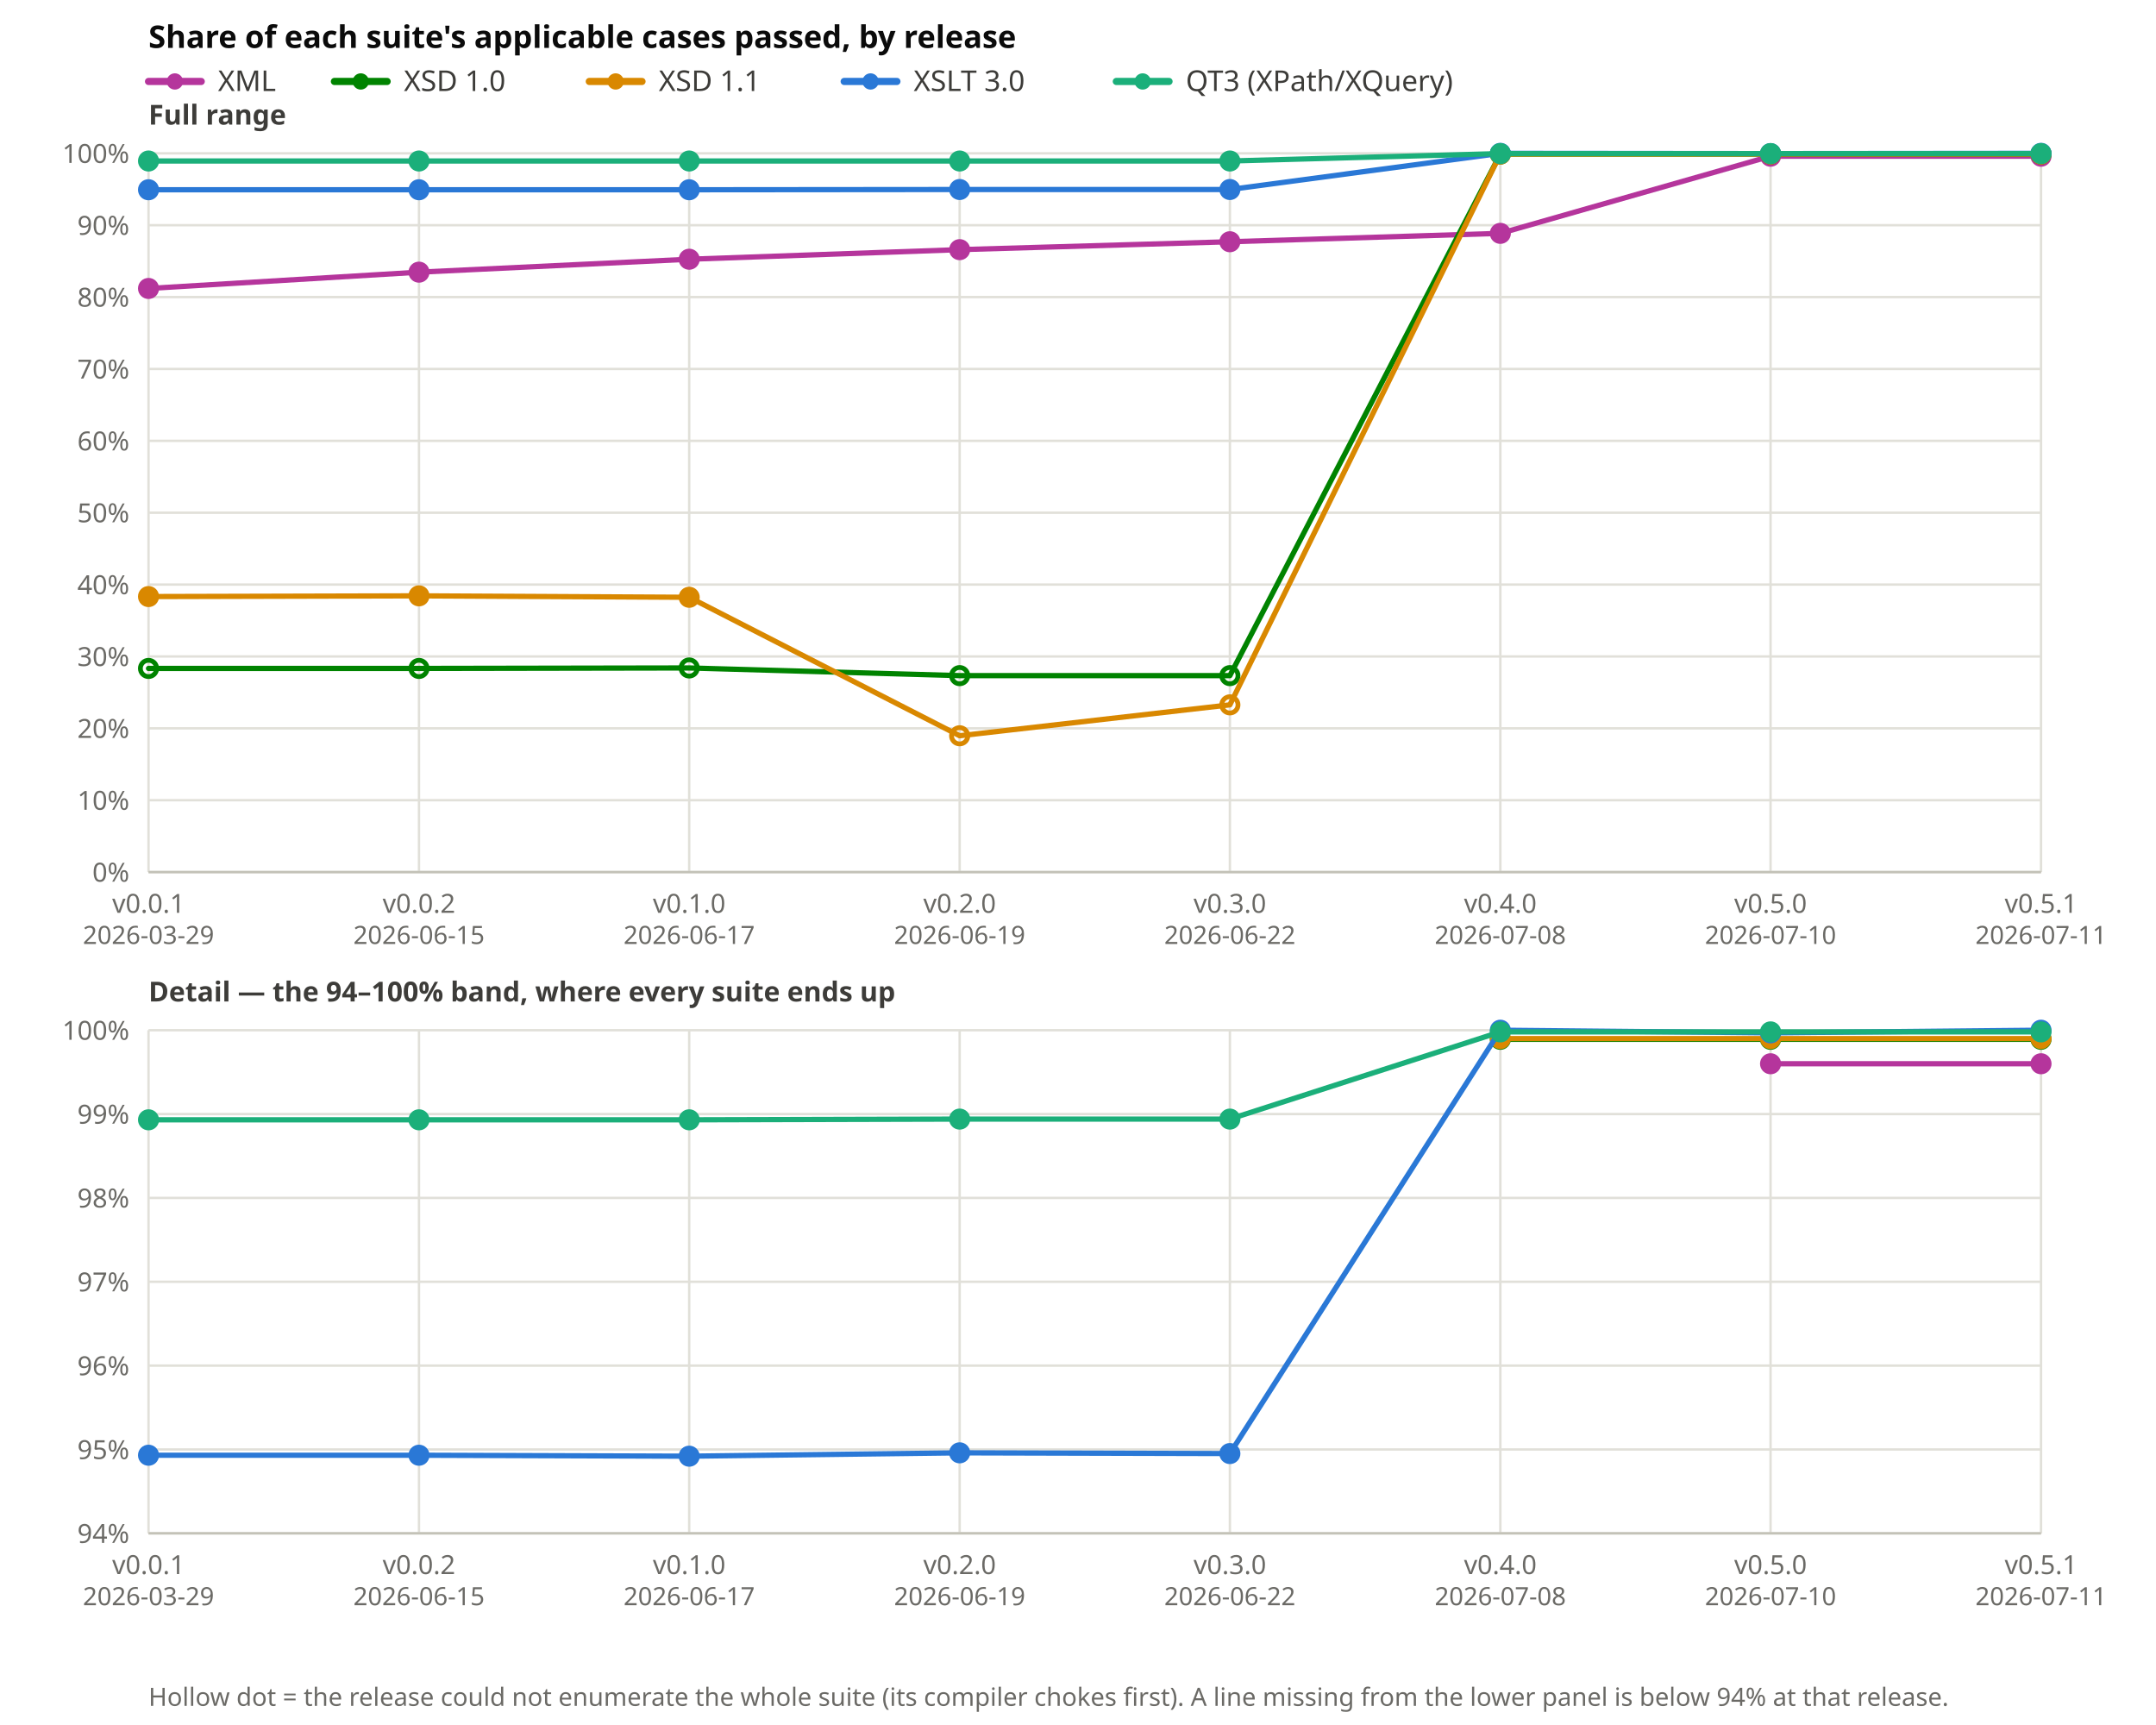
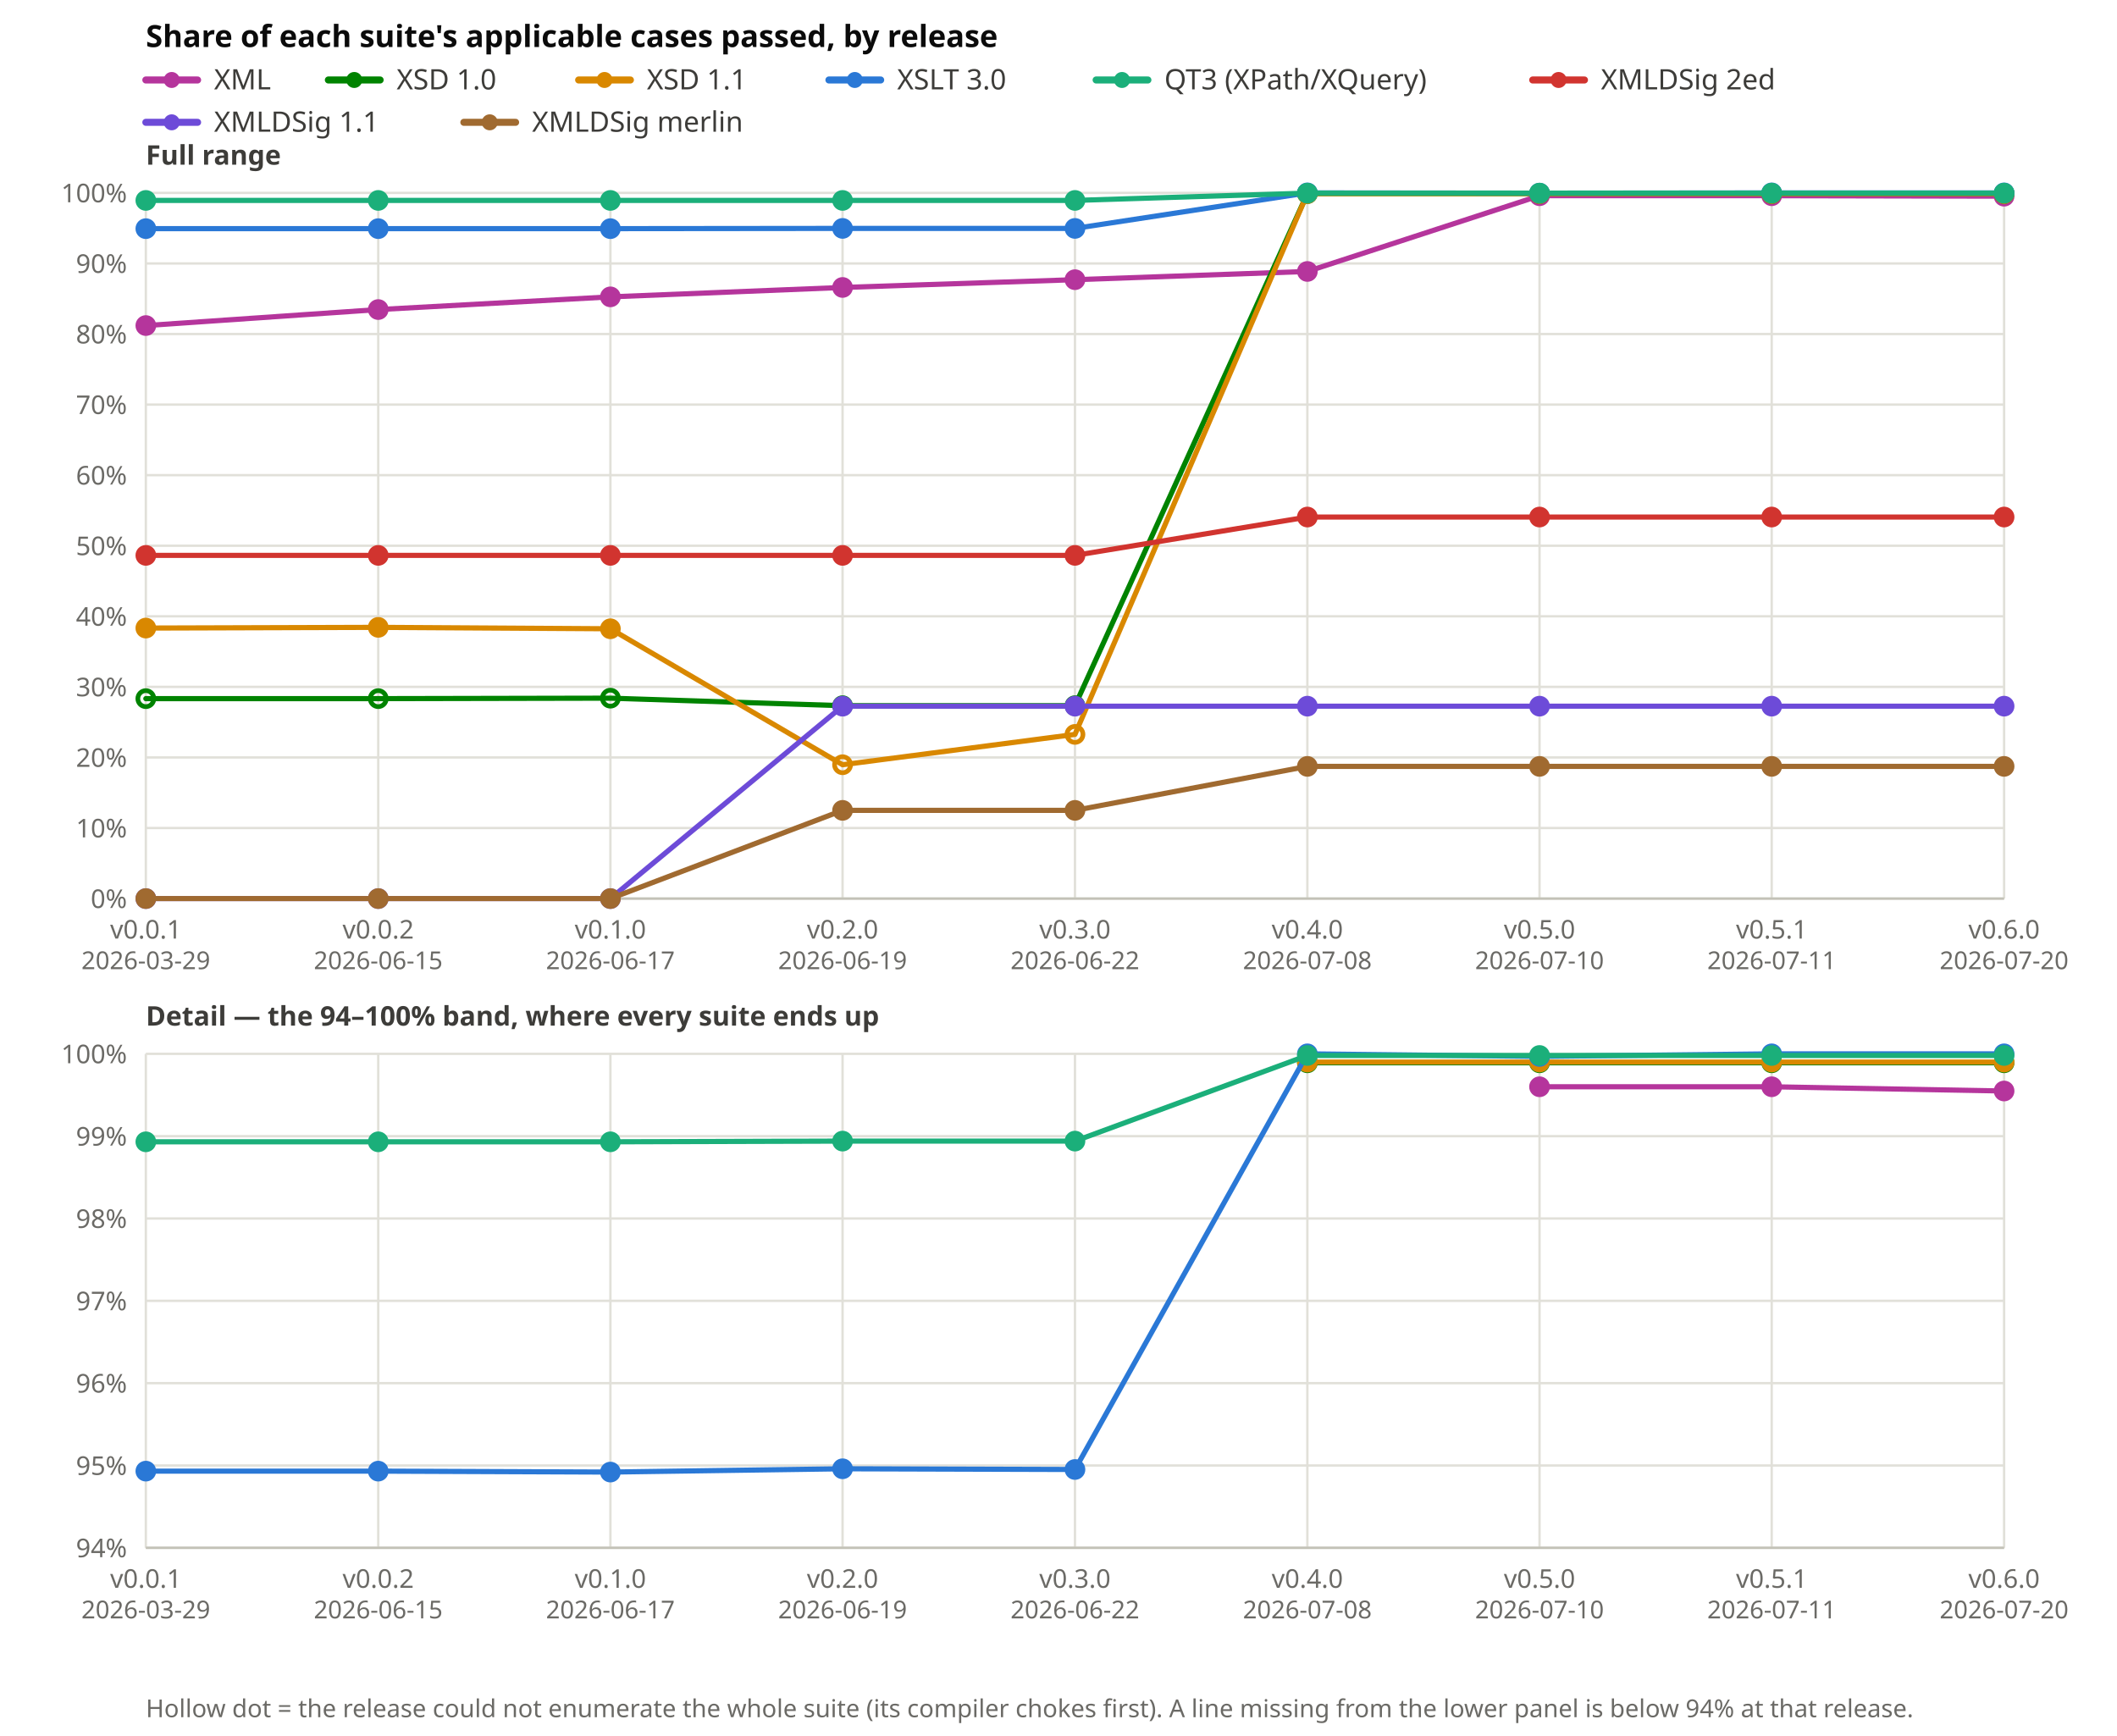
- <svg xmlns="http://www.w3.org/2000/svg" viewBox="0 0 900 720" width="900" height="720" role="img" aria-label="helium W3C conformance by release">
+ <svg xmlns="http://www.w3.org/2000/svg" viewBox="0 0 900 738" width="900" height="738" role="img" aria-label="helium W3C conformance by release">
  <style>
    .bg{fill:#ffffff}.grid{stroke:#e1e0d9}.axis{stroke:#c3c2b7}
    .tick{fill:#6b6a66;font:11px system-ui,sans-serif}
    .leg{fill:#3d3c39;font:12px system-ui,sans-serif}
    .ttl{fill:#0b0b0b;font:13px system-ui,sans-serif;font-weight:600}
    .pt{fill:#3d3c39;font:11.5px system-ui,sans-serif;font-weight:600}
    .sub{fill:#6b6a66;font:10.5px system-ui,sans-serif}
    @media (prefers-color-scheme: dark){
      .bg{fill:#0d0d0d}.grid{stroke:#2c2c2a}.axis{stroke:#3a3a37}
      .tick,.sub{fill:#8f8e88}.ttl{fill:#f2f2f0}.leg,.pt{fill:#d7d6d0}
    }
  </style>
-   <rect class="bg" x="0" y="0" width="900" height="720" />
+   <rect class="bg" x="0" y="0" width="900" height="738" />
  <text class="ttl" x="62" y="20">Share of each suite's applicable cases passed, by release</text>
  <line x1="62" y1="34" x2="84" y2="34" stroke="#b5359c" stroke-width="3" stroke-linecap="round" />
  <circle cx="73" cy="34" r="3.4" fill="#b5359c" />
  <text class="leg" x="91" y="38">XML</text>
  <line x1="139.6" y1="34" x2="161.6" y2="34" stroke="#008300" stroke-width="3" stroke-linecap="round" />
  <circle cx="150.6" cy="34" r="3.4" fill="#008300" />
  <text class="leg" x="168.6" y="38">XSD 1.0</text>
  <line x1="246.0" y1="34" x2="268.0" y2="34" stroke="#d98800" stroke-width="3" stroke-linecap="round" />
  <circle cx="257.0" cy="34" r="3.4" fill="#d98800" />
  <text class="leg" x="275.0" y="38">XSD 1.1</text>
  <line x1="352.4" y1="34" x2="374.4" y2="34" stroke="#2a78d6" stroke-width="3" stroke-linecap="round" />
  <circle cx="363.4" cy="34" r="3.4" fill="#2a78d6" />
  <text class="leg" x="381.4" y="38">XSLT 3.0</text>
  <line x1="466.0" y1="34" x2="488.0" y2="34" stroke="#1baf7a" stroke-width="3" stroke-linecap="round" />
  <circle cx="477.0" cy="34" r="3.4" fill="#1baf7a" />
  <text class="leg" x="495.0" y="38">QT3 (XPath/XQuery)</text>
-   <text class="pt" x="62" y="52">Full range</text>
-   <line class="grid" x1="62" y1="364.0" x2="852" y2="364.0" />
-   <text class="tick" x="54" y="368.0" text-anchor="end">0%</text>
-   <line class="grid" x1="62" y1="334.0" x2="852" y2="334.0" />
-   <text class="tick" x="54" y="338.0" text-anchor="end">10%</text>
-   <line class="grid" x1="62" y1="304.0" x2="852" y2="304.0" />
-   <text class="tick" x="54" y="308.0" text-anchor="end">20%</text>
-   <line class="grid" x1="62" y1="274.0" x2="852" y2="274.0" />
-   <text class="tick" x="54" y="278.0" text-anchor="end">30%</text>
-   <line class="grid" x1="62" y1="244.0" x2="852" y2="244.0" />
-   <text class="tick" x="54" y="248.0" text-anchor="end">40%</text>
-   <line class="grid" x1="62" y1="214.0" x2="852" y2="214.0" />
-   <text class="tick" x="54" y="218.0" text-anchor="end">50%</text>
-   <line class="grid" x1="62" y1="184.0" x2="852" y2="184.0" />
-   <text class="tick" x="54" y="188.0" text-anchor="end">60%</text>
-   <line class="grid" x1="62" y1="154.0" x2="852" y2="154.0" />
-   <text class="tick" x="54" y="158.0" text-anchor="end">70%</text>
-   <line class="grid" x1="62" y1="124.0" x2="852" y2="124.0" />
-   <text class="tick" x="54" y="128.0" text-anchor="end">80%</text>
-   <line class="grid" x1="62" y1="94.0" x2="852" y2="94.0" />
-   <text class="tick" x="54" y="98.0" text-anchor="end">90%</text>
-   <line class="grid" x1="62" y1="64.0" x2="852" y2="64.0" />
-   <text class="tick" x="54" y="68.0" text-anchor="end">100%</text>
-   <line class="grid" x1="62.0" y1="64" x2="62.0" y2="364" />
-   <text class="tick" x="62.0" y="381" text-anchor="middle">v0.0.1</text>
-   <text class="sub" x="62.0" y="394" text-anchor="middle">2026-03-29</text>
-   <line class="grid" x1="174.9" y1="64" x2="174.9" y2="364" />
-   <text class="tick" x="174.9" y="381" text-anchor="middle">v0.0.2</text>
-   <text class="sub" x="174.9" y="394" text-anchor="middle">2026-06-15</text>
-   <line class="grid" x1="287.7" y1="64" x2="287.7" y2="364" />
-   <text class="tick" x="287.7" y="381" text-anchor="middle">v0.1.0</text>
-   <text class="sub" x="287.7" y="394" text-anchor="middle">2026-06-17</text>
-   <line class="grid" x1="400.6" y1="64" x2="400.6" y2="364" />
-   <text class="tick" x="400.6" y="381" text-anchor="middle">v0.2.0</text>
-   <text class="sub" x="400.6" y="394" text-anchor="middle">2026-06-19</text>
-   <line class="grid" x1="513.4" y1="64" x2="513.4" y2="364" />
-   <text class="tick" x="513.4" y="381" text-anchor="middle">v0.3.0</text>
-   <text class="sub" x="513.4" y="394" text-anchor="middle">2026-06-22</text>
-   <line class="grid" x1="626.3" y1="64" x2="626.3" y2="364" />
-   <text class="tick" x="626.3" y="381" text-anchor="middle">v0.4.0</text>
-   <text class="sub" x="626.3" y="394" text-anchor="middle">2026-07-08</text>
-   <line class="grid" x1="739.1" y1="64" x2="739.1" y2="364" />
-   <text class="tick" x="739.1" y="381" text-anchor="middle">v0.5.0</text>
-   <text class="sub" x="739.1" y="394" text-anchor="middle">2026-07-10</text>
-   <line class="grid" x1="852.0" y1="64" x2="852.0" y2="364" />
-   <text class="tick" x="852.0" y="381" text-anchor="middle">v0.5.1</text>
-   <text class="sub" x="852.0" y="394" text-anchor="middle">2026-07-11</text>
-   <line class="axis" x1="62" y1="364" x2="852" y2="364" />
-   <path d="M62.0,120.4 L174.9,113.6 L287.7,108.2 L400.6,104.2 L513.4,100.9 L626.3,97.4 L739.1,65.2 L852.0,65.2" fill="none" stroke="#b5359c" stroke-width="2.2" stroke-linejoin="round" stroke-linecap="round" />
-   <circle cx="62.0" cy="120.4" r="3.4" fill="#b5359c" stroke="#b5359c" stroke-width="2" />
-   <circle cx="174.9" cy="113.6" r="3.4" fill="#b5359c" stroke="#b5359c" stroke-width="2" />
-   <circle cx="287.7" cy="108.2" r="3.4" fill="#b5359c" stroke="#b5359c" stroke-width="2" />
-   <circle cx="400.6" cy="104.2" r="3.4" fill="#b5359c" stroke="#b5359c" stroke-width="2" />
-   <circle cx="513.4" cy="100.9" r="3.4" fill="#b5359c" stroke="#b5359c" stroke-width="2" />
-   <circle cx="626.3" cy="97.4" r="3.4" fill="#b5359c" stroke="#b5359c" stroke-width="2" />
-   <circle cx="739.1" cy="65.2" r="3.4" fill="#b5359c" stroke="#b5359c" stroke-width="2" />
-   <circle cx="852.0" cy="65.2" r="3.4" fill="#b5359c" stroke="#b5359c" stroke-width="2" />
-   <path d="M62.0,279.0 L174.9,279.0 L287.7,278.8 L400.6,282.0 L513.4,282.0 L626.3,64.3 L739.1,64.3 L852.0,64.3" fill="none" stroke="#008300" stroke-width="2.2" stroke-linejoin="round" stroke-linecap="round" />
-   <circle cx="62.0" cy="279.0" r="3.4" fill="none" stroke="#008300" stroke-width="2" />
-   <circle cx="174.9" cy="279.0" r="3.4" fill="none" stroke="#008300" stroke-width="2" />
-   <circle cx="287.7" cy="278.8" r="3.4" fill="none" stroke="#008300" stroke-width="2" />
-   <circle cx="400.6" cy="282.0" r="3.4" fill="none" stroke="#008300" stroke-width="2" />
-   <circle cx="513.4" cy="282.0" r="3.4" fill="none" stroke="#008300" stroke-width="2" />
-   <circle cx="626.3" cy="64.3" r="3.4" fill="#008300" stroke="#008300" stroke-width="2" />
-   <circle cx="739.1" cy="64.3" r="3.4" fill="#008300" stroke="#008300" stroke-width="2" />
-   <circle cx="852.0" cy="64.3" r="3.4" fill="#008300" stroke="#008300" stroke-width="2" />
-   <path d="M62.0,249.0 L174.9,248.7 L287.7,249.3 L400.6,307.1 L513.4,294.2 L626.3,64.3 L739.1,64.3 L852.0,64.3" fill="none" stroke="#d98800" stroke-width="2.2" stroke-linejoin="round" stroke-linecap="round" />
-   <circle cx="62.0" cy="249.0" r="3.4" fill="#d98800" stroke="#d98800" stroke-width="2" />
-   <circle cx="174.9" cy="248.7" r="3.4" fill="#d98800" stroke="#d98800" stroke-width="2" />
-   <circle cx="287.7" cy="249.3" r="3.4" fill="#d98800" stroke="#d98800" stroke-width="2" />
-   <circle cx="400.6" cy="307.1" r="3.4" fill="none" stroke="#d98800" stroke-width="2" />
-   <circle cx="513.4" cy="294.2" r="3.4" fill="none" stroke="#d98800" stroke-width="2" />
-   <circle cx="626.3" cy="64.3" r="3.4" fill="#d98800" stroke="#d98800" stroke-width="2" />
-   <circle cx="739.1" cy="64.3" r="3.4" fill="#d98800" stroke="#d98800" stroke-width="2" />
-   <circle cx="852.0" cy="64.3" r="3.4" fill="#d98800" stroke="#d98800" stroke-width="2" />
-   <path d="M62.0,79.2 L174.9,79.2 L287.7,79.2 L400.6,79.1 L513.4,79.1 L626.3,64.0 L739.1,64.1 L852.0,64.0" fill="none" stroke="#2a78d6" stroke-width="2.2" stroke-linejoin="round" stroke-linecap="round" />
-   <circle cx="62.0" cy="79.2" r="3.4" fill="#2a78d6" stroke="#2a78d6" stroke-width="2" />
-   <circle cx="174.9" cy="79.2" r="3.4" fill="#2a78d6" stroke="#2a78d6" stroke-width="2" />
-   <circle cx="287.7" cy="79.2" r="3.4" fill="#2a78d6" stroke="#2a78d6" stroke-width="2" />
-   <circle cx="400.6" cy="79.1" r="3.4" fill="#2a78d6" stroke="#2a78d6" stroke-width="2" />
-   <circle cx="513.4" cy="79.1" r="3.4" fill="#2a78d6" stroke="#2a78d6" stroke-width="2" />
-   <circle cx="626.3" cy="64.0" r="3.4" fill="#2a78d6" stroke="#2a78d6" stroke-width="2" />
-   <circle cx="739.1" cy="64.1" r="3.4" fill="#2a78d6" stroke="#2a78d6" stroke-width="2" />
-   <circle cx="852.0" cy="64.0" r="3.4" fill="#2a78d6" stroke="#2a78d6" stroke-width="2" />
-   <path d="M62.0,67.2 L174.9,67.2 L287.7,67.2 L400.6,67.2 L513.4,67.2 L626.3,64.1 L739.1,64.1 L852.0,64.1" fill="none" stroke="#1baf7a" stroke-width="2.2" stroke-linejoin="round" stroke-linecap="round" />
-   <circle cx="62.0" cy="67.2" r="3.4" fill="#1baf7a" stroke="#1baf7a" stroke-width="2" />
-   <circle cx="174.9" cy="67.2" r="3.4" fill="#1baf7a" stroke="#1baf7a" stroke-width="2" />
-   <circle cx="287.7" cy="67.2" r="3.4" fill="#1baf7a" stroke="#1baf7a" stroke-width="2" />
-   <circle cx="400.6" cy="67.2" r="3.4" fill="#1baf7a" stroke="#1baf7a" stroke-width="2" />
-   <circle cx="513.4" cy="67.2" r="3.4" fill="#1baf7a" stroke="#1baf7a" stroke-width="2" />
-   <circle cx="626.3" cy="64.1" r="3.4" fill="#1baf7a" stroke="#1baf7a" stroke-width="2" />
-   <circle cx="739.1" cy="64.1" r="3.4" fill="#1baf7a" stroke="#1baf7a" stroke-width="2" />
-   <circle cx="852.0" cy="64.1" r="3.4" fill="#1baf7a" stroke="#1baf7a" stroke-width="2" />
-   <text class="pt" x="62" y="418">Detail — the 94–100% band, where every suite ends up</text>
-   <line class="grid" x1="62" y1="640.0" x2="852" y2="640.0" />
-   <text class="tick" x="54" y="644.0" text-anchor="end">94%</text>
-   <line class="grid" x1="62" y1="605.0" x2="852" y2="605.0" />
-   <text class="tick" x="54" y="609.0" text-anchor="end">95%</text>
-   <line class="grid" x1="62" y1="570.0" x2="852" y2="570.0" />
-   <text class="tick" x="54" y="574.0" text-anchor="end">96%</text>
-   <line class="grid" x1="62" y1="535.0" x2="852" y2="535.0" />
-   <text class="tick" x="54" y="539.0" text-anchor="end">97%</text>
-   <line class="grid" x1="62" y1="500.0" x2="852" y2="500.0" />
-   <text class="tick" x="54" y="504.0" text-anchor="end">98%</text>
-   <line class="grid" x1="62" y1="465.0" x2="852" y2="465.0" />
-   <text class="tick" x="54" y="469.0" text-anchor="end">99%</text>
-   <line class="grid" x1="62" y1="430.0" x2="852" y2="430.0" />
-   <text class="tick" x="54" y="434.0" text-anchor="end">100%</text>
-   <line class="grid" x1="62.0" y1="430" x2="62.0" y2="640" />
-   <text class="tick" x="62.0" y="657" text-anchor="middle">v0.0.1</text>
-   <text class="sub" x="62.0" y="670" text-anchor="middle">2026-03-29</text>
-   <line class="grid" x1="174.9" y1="430" x2="174.9" y2="640" />
-   <text class="tick" x="174.9" y="657" text-anchor="middle">v0.0.2</text>
-   <text class="sub" x="174.9" y="670" text-anchor="middle">2026-06-15</text>
-   <line class="grid" x1="287.7" y1="430" x2="287.7" y2="640" />
-   <text class="tick" x="287.7" y="657" text-anchor="middle">v0.1.0</text>
-   <text class="sub" x="287.7" y="670" text-anchor="middle">2026-06-17</text>
-   <line class="grid" x1="400.6" y1="430" x2="400.6" y2="640" />
-   <text class="tick" x="400.6" y="657" text-anchor="middle">v0.2.0</text>
-   <text class="sub" x="400.6" y="670" text-anchor="middle">2026-06-19</text>
-   <line class="grid" x1="513.4" y1="430" x2="513.4" y2="640" />
-   <text class="tick" x="513.4" y="657" text-anchor="middle">v0.3.0</text>
-   <text class="sub" x="513.4" y="670" text-anchor="middle">2026-06-22</text>
-   <line class="grid" x1="626.3" y1="430" x2="626.3" y2="640" />
-   <text class="tick" x="626.3" y="657" text-anchor="middle">v0.4.0</text>
-   <text class="sub" x="626.3" y="670" text-anchor="middle">2026-07-08</text>
-   <line class="grid" x1="739.1" y1="430" x2="739.1" y2="640" />
-   <text class="tick" x="739.1" y="657" text-anchor="middle">v0.5.0</text>
-   <text class="sub" x="739.1" y="670" text-anchor="middle">2026-07-10</text>
-   <line class="grid" x1="852.0" y1="430" x2="852.0" y2="640" />
-   <text class="tick" x="852.0" y="657" text-anchor="middle">v0.5.1</text>
-   <text class="sub" x="852.0" y="670" text-anchor="middle">2026-07-11</text>
-   <line class="axis" x1="62" y1="640" x2="852" y2="640" />
-   <path d="M739.1,444.0 L852.0,444.0" fill="none" stroke="#b5359c" stroke-width="2.2" stroke-linejoin="round" stroke-linecap="round" />
-   <circle cx="739.1" cy="444.0" r="3.4" fill="#b5359c" stroke="#b5359c" stroke-width="2" />
-   <circle cx="852.0" cy="444.0" r="3.4" fill="#b5359c" stroke="#b5359c" stroke-width="2" />
-   <path d="M626.3,433.8 L739.1,433.8 L852.0,433.8" fill="none" stroke="#008300" stroke-width="2.2" stroke-linejoin="round" stroke-linecap="round" />
-   <circle cx="626.3" cy="433.8" r="3.4" fill="#008300" stroke="#008300" stroke-width="2" />
-   <circle cx="739.1" cy="433.8" r="3.4" fill="#008300" stroke="#008300" stroke-width="2" />
-   <circle cx="852.0" cy="433.8" r="3.4" fill="#008300" stroke="#008300" stroke-width="2" />
-   <path d="M626.3,433.5 L739.1,433.5 L852.0,433.5" fill="none" stroke="#d98800" stroke-width="2.2" stroke-linejoin="round" stroke-linecap="round" />
-   <circle cx="626.3" cy="433.5" r="3.4" fill="#d98800" stroke="#d98800" stroke-width="2" />
-   <circle cx="739.1" cy="433.5" r="3.4" fill="#d98800" stroke="#d98800" stroke-width="2" />
-   <circle cx="852.0" cy="433.5" r="3.4" fill="#d98800" stroke="#d98800" stroke-width="2" />
-   <path d="M62.0,607.4 L174.9,607.4 L287.7,607.8 L400.6,606.4 L513.4,606.7 L626.3,430.0 L739.1,431.1 L852.0,430.0" fill="none" stroke="#2a78d6" stroke-width="2.2" stroke-linejoin="round" stroke-linecap="round" />
-   <circle cx="62.0" cy="607.4" r="3.4" fill="#2a78d6" stroke="#2a78d6" stroke-width="2" />
-   <circle cx="174.9" cy="607.4" r="3.4" fill="#2a78d6" stroke="#2a78d6" stroke-width="2" />
-   <circle cx="287.7" cy="607.8" r="3.4" fill="#2a78d6" stroke="#2a78d6" stroke-width="2" />
-   <circle cx="400.6" cy="606.4" r="3.4" fill="#2a78d6" stroke="#2a78d6" stroke-width="2" />
-   <circle cx="513.4" cy="606.7" r="3.4" fill="#2a78d6" stroke="#2a78d6" stroke-width="2" />
-   <circle cx="626.3" cy="430.0" r="3.4" fill="#2a78d6" stroke="#2a78d6" stroke-width="2" />
-   <circle cx="739.1" cy="431.1" r="3.4" fill="#2a78d6" stroke="#2a78d6" stroke-width="2" />
-   <circle cx="852.0" cy="430.0" r="3.4" fill="#2a78d6" stroke="#2a78d6" stroke-width="2" />
-   <path d="M62.0,467.4 L174.9,467.4 L287.7,467.4 L400.6,467.1 L513.4,467.1 L626.3,430.7 L739.1,430.7 L852.0,430.7" fill="none" stroke="#1baf7a" stroke-width="2.2" stroke-linejoin="round" stroke-linecap="round" />
-   <circle cx="62.0" cy="467.4" r="3.4" fill="#1baf7a" stroke="#1baf7a" stroke-width="2" />
-   <circle cx="174.9" cy="467.4" r="3.4" fill="#1baf7a" stroke="#1baf7a" stroke-width="2" />
-   <circle cx="287.7" cy="467.4" r="3.4" fill="#1baf7a" stroke="#1baf7a" stroke-width="2" />
-   <circle cx="400.6" cy="467.1" r="3.4" fill="#1baf7a" stroke="#1baf7a" stroke-width="2" />
-   <circle cx="513.4" cy="467.1" r="3.4" fill="#1baf7a" stroke="#1baf7a" stroke-width="2" />
-   <circle cx="626.3" cy="430.7" r="3.4" fill="#1baf7a" stroke="#1baf7a" stroke-width="2" />
-   <circle cx="739.1" cy="430.7" r="3.4" fill="#1baf7a" stroke="#1baf7a" stroke-width="2" />
-   <circle cx="852.0" cy="430.7" r="3.4" fill="#1baf7a" stroke="#1baf7a" stroke-width="2" />
-   <text class="sub" x="62" y="712">Hollow dot = the release could not enumerate the whole suite (its compiler chokes first). A line missing from the lower panel is below 94% at that release.</text>
+   <line x1="651.6" y1="34" x2="673.6" y2="34" stroke="#d1342f" stroke-width="3" stroke-linecap="round" />
+   <circle cx="662.6" cy="34" r="3.4" fill="#d1342f" />
+   <text class="leg" x="680.6" y="38">XMLDSig 2ed</text>
+   <line x1="62" y1="52" x2="84" y2="52" stroke="#6d4bd8" stroke-width="3" stroke-linecap="round" />
+   <circle cx="73" cy="52" r="3.4" fill="#6d4bd8" />
+   <text class="leg" x="91" y="56">XMLDSig 1.1</text>
+   <line x1="197.2" y1="52" x2="219.2" y2="52" stroke="#a06a30" stroke-width="3" stroke-linecap="round" />
+   <circle cx="208.2" cy="52" r="3.4" fill="#a06a30" />
+   <text class="leg" x="226.2" y="56">XMLDSig merlin</text>
+   <text class="pt" x="62" y="70">Full range</text>
+   <line class="grid" x1="62" y1="382.0" x2="852" y2="382.0" />
+   <text class="tick" x="54" y="386.0" text-anchor="end">0%</text>
+   <line class="grid" x1="62" y1="352.0" x2="852" y2="352.0" />
+   <text class="tick" x="54" y="356.0" text-anchor="end">10%</text>
+   <line class="grid" x1="62" y1="322.0" x2="852" y2="322.0" />
+   <text class="tick" x="54" y="326.0" text-anchor="end">20%</text>
+   <line class="grid" x1="62" y1="292.0" x2="852" y2="292.0" />
+   <text class="tick" x="54" y="296.0" text-anchor="end">30%</text>
+   <line class="grid" x1="62" y1="262.0" x2="852" y2="262.0" />
+   <text class="tick" x="54" y="266.0" text-anchor="end">40%</text>
+   <line class="grid" x1="62" y1="232.0" x2="852" y2="232.0" />
+   <text class="tick" x="54" y="236.0" text-anchor="end">50%</text>
+   <line class="grid" x1="62" y1="202.0" x2="852" y2="202.0" />
+   <text class="tick" x="54" y="206.0" text-anchor="end">60%</text>
+   <line class="grid" x1="62" y1="172.0" x2="852" y2="172.0" />
+   <text class="tick" x="54" y="176.0" text-anchor="end">70%</text>
+   <line class="grid" x1="62" y1="142.0" x2="852" y2="142.0" />
+   <text class="tick" x="54" y="146.0" text-anchor="end">80%</text>
+   <line class="grid" x1="62" y1="112.0" x2="852" y2="112.0" />
+   <text class="tick" x="54" y="116.0" text-anchor="end">90%</text>
+   <line class="grid" x1="62" y1="82.0" x2="852" y2="82.0" />
+   <text class="tick" x="54" y="86.0" text-anchor="end">100%</text>
+   <line class="grid" x1="62.0" y1="82" x2="62.0" y2="382" />
+   <text class="tick" x="62.0" y="399" text-anchor="middle">v0.0.1</text>
+   <text class="sub" x="62.0" y="412" text-anchor="middle">2026-03-29</text>
+   <line class="grid" x1="160.8" y1="82" x2="160.8" y2="382" />
+   <text class="tick" x="160.8" y="399" text-anchor="middle">v0.0.2</text>
+   <text class="sub" x="160.8" y="412" text-anchor="middle">2026-06-15</text>
+   <line class="grid" x1="259.5" y1="82" x2="259.5" y2="382" />
+   <text class="tick" x="259.5" y="399" text-anchor="middle">v0.1.0</text>
+   <text class="sub" x="259.5" y="412" text-anchor="middle">2026-06-17</text>
+   <line class="grid" x1="358.2" y1="82" x2="358.2" y2="382" />
+   <text class="tick" x="358.2" y="399" text-anchor="middle">v0.2.0</text>
+   <text class="sub" x="358.2" y="412" text-anchor="middle">2026-06-19</text>
+   <line class="grid" x1="457.0" y1="82" x2="457.0" y2="382" />
+   <text class="tick" x="457.0" y="399" text-anchor="middle">v0.3.0</text>
+   <text class="sub" x="457.0" y="412" text-anchor="middle">2026-06-22</text>
+   <line class="grid" x1="555.8" y1="82" x2="555.8" y2="382" />
+   <text class="tick" x="555.8" y="399" text-anchor="middle">v0.4.0</text>
+   <text class="sub" x="555.8" y="412" text-anchor="middle">2026-07-08</text>
+   <line class="grid" x1="654.5" y1="82" x2="654.5" y2="382" />
+   <text class="tick" x="654.5" y="399" text-anchor="middle">v0.5.0</text>
+   <text class="sub" x="654.5" y="412" text-anchor="middle">2026-07-10</text>
+   <line class="grid" x1="753.2" y1="82" x2="753.2" y2="382" />
+   <text class="tick" x="753.2" y="399" text-anchor="middle">v0.5.1</text>
+   <text class="sub" x="753.2" y="412" text-anchor="middle">2026-07-11</text>
+   <line class="grid" x1="852.0" y1="82" x2="852.0" y2="382" />
+   <text class="tick" x="852.0" y="399" text-anchor="middle">v0.6.0</text>
+   <text class="sub" x="852.0" y="412" text-anchor="middle">2026-07-20</text>
+   <line class="axis" x1="62" y1="382" x2="852" y2="382" />
+   <path d="M62.0,138.4 L160.8,131.6 L259.5,126.2 L358.2,122.2 L457.0,118.9 L555.8,115.4 L654.5,83.2 L753.2,83.2 L852.0,83.4" fill="none" stroke="#b5359c" stroke-width="2.2" stroke-linejoin="round" stroke-linecap="round" />
+   <circle cx="62.0" cy="138.4" r="3.4" fill="#b5359c" stroke="#b5359c" stroke-width="2" />
+   <circle cx="160.8" cy="131.6" r="3.4" fill="#b5359c" stroke="#b5359c" stroke-width="2" />
+   <circle cx="259.5" cy="126.2" r="3.4" fill="#b5359c" stroke="#b5359c" stroke-width="2" />
+   <circle cx="358.2" cy="122.2" r="3.4" fill="#b5359c" stroke="#b5359c" stroke-width="2" />
+   <circle cx="457.0" cy="118.9" r="3.4" fill="#b5359c" stroke="#b5359c" stroke-width="2" />
+   <circle cx="555.8" cy="115.4" r="3.4" fill="#b5359c" stroke="#b5359c" stroke-width="2" />
+   <circle cx="654.5" cy="83.2" r="3.4" fill="#b5359c" stroke="#b5359c" stroke-width="2" />
+   <circle cx="753.2" cy="83.2" r="3.4" fill="#b5359c" stroke="#b5359c" stroke-width="2" />
+   <circle cx="852.0" cy="83.4" r="3.4" fill="#b5359c" stroke="#b5359c" stroke-width="2" />
+   <path d="M62.0,297.0 L160.8,297.0 L259.5,296.8 L358.2,300.0 L457.0,300.0 L555.8,82.3 L654.5,82.3 L753.2,82.3 L852.0,82.3" fill="none" stroke="#008300" stroke-width="2.2" stroke-linejoin="round" stroke-linecap="round" />
+   <circle cx="62.0" cy="297.0" r="3.4" fill="none" stroke="#008300" stroke-width="2" />
+   <circle cx="160.8" cy="297.0" r="3.4" fill="none" stroke="#008300" stroke-width="2" />
+   <circle cx="259.5" cy="296.8" r="3.4" fill="none" stroke="#008300" stroke-width="2" />
+   <circle cx="358.2" cy="300.0" r="3.4" fill="none" stroke="#008300" stroke-width="2" />
+   <circle cx="457.0" cy="300.0" r="3.4" fill="none" stroke="#008300" stroke-width="2" />
+   <circle cx="555.8" cy="82.3" r="3.4" fill="#008300" stroke="#008300" stroke-width="2" />
+   <circle cx="654.5" cy="82.3" r="3.4" fill="#008300" stroke="#008300" stroke-width="2" />
+   <circle cx="753.2" cy="82.3" r="3.4" fill="#008300" stroke="#008300" stroke-width="2" />
+   <circle cx="852.0" cy="82.3" r="3.4" fill="#008300" stroke="#008300" stroke-width="2" />
+   <path d="M62.0,267.0 L160.8,266.7 L259.5,267.3 L358.2,325.1 L457.0,312.2 L555.8,82.3 L654.5,82.3 L753.2,82.3 L852.0,82.3" fill="none" stroke="#d98800" stroke-width="2.2" stroke-linejoin="round" stroke-linecap="round" />
+   <circle cx="62.0" cy="267.0" r="3.4" fill="#d98800" stroke="#d98800" stroke-width="2" />
+   <circle cx="160.8" cy="266.7" r="3.4" fill="#d98800" stroke="#d98800" stroke-width="2" />
+   <circle cx="259.5" cy="267.3" r="3.4" fill="#d98800" stroke="#d98800" stroke-width="2" />
+   <circle cx="358.2" cy="325.1" r="3.4" fill="none" stroke="#d98800" stroke-width="2" />
+   <circle cx="457.0" cy="312.2" r="3.4" fill="none" stroke="#d98800" stroke-width="2" />
+   <circle cx="555.8" cy="82.3" r="3.4" fill="#d98800" stroke="#d98800" stroke-width="2" />
+   <circle cx="654.5" cy="82.3" r="3.4" fill="#d98800" stroke="#d98800" stroke-width="2" />
+   <circle cx="753.2" cy="82.3" r="3.4" fill="#d98800" stroke="#d98800" stroke-width="2" />
+   <circle cx="852.0" cy="82.3" r="3.4" fill="#d98800" stroke="#d98800" stroke-width="2" />
+   <path d="M62.0,97.2 L160.8,97.2 L259.5,97.2 L358.2,97.1 L457.0,97.1 L555.8,82.0 L654.5,82.1 L753.2,82.0 L852.0,82.0" fill="none" stroke="#2a78d6" stroke-width="2.2" stroke-linejoin="round" stroke-linecap="round" />
+   <circle cx="62.0" cy="97.2" r="3.4" fill="#2a78d6" stroke="#2a78d6" stroke-width="2" />
+   <circle cx="160.8" cy="97.2" r="3.4" fill="#2a78d6" stroke="#2a78d6" stroke-width="2" />
+   <circle cx="259.5" cy="97.2" r="3.4" fill="#2a78d6" stroke="#2a78d6" stroke-width="2" />
+   <circle cx="358.2" cy="97.1" r="3.4" fill="#2a78d6" stroke="#2a78d6" stroke-width="2" />
+   <circle cx="457.0" cy="97.1" r="3.4" fill="#2a78d6" stroke="#2a78d6" stroke-width="2" />
+   <circle cx="555.8" cy="82.0" r="3.4" fill="#2a78d6" stroke="#2a78d6" stroke-width="2" />
+   <circle cx="654.5" cy="82.1" r="3.4" fill="#2a78d6" stroke="#2a78d6" stroke-width="2" />
+   <circle cx="753.2" cy="82.0" r="3.4" fill="#2a78d6" stroke="#2a78d6" stroke-width="2" />
+   <circle cx="852.0" cy="82.0" r="3.4" fill="#2a78d6" stroke="#2a78d6" stroke-width="2" />
+   <path d="M62.0,85.2 L160.8,85.2 L259.5,85.2 L358.2,85.2 L457.0,85.2 L555.8,82.1 L654.5,82.1 L753.2,82.1 L852.0,82.1" fill="none" stroke="#1baf7a" stroke-width="2.2" stroke-linejoin="round" stroke-linecap="round" />
+   <circle cx="62.0" cy="85.2" r="3.4" fill="#1baf7a" stroke="#1baf7a" stroke-width="2" />
+   <circle cx="160.8" cy="85.2" r="3.4" fill="#1baf7a" stroke="#1baf7a" stroke-width="2" />
+   <circle cx="259.5" cy="85.2" r="3.4" fill="#1baf7a" stroke="#1baf7a" stroke-width="2" />
+   <circle cx="358.2" cy="85.2" r="3.4" fill="#1baf7a" stroke="#1baf7a" stroke-width="2" />
+   <circle cx="457.0" cy="85.2" r="3.4" fill="#1baf7a" stroke="#1baf7a" stroke-width="2" />
+   <circle cx="555.8" cy="82.1" r="3.4" fill="#1baf7a" stroke="#1baf7a" stroke-width="2" />
+   <circle cx="654.5" cy="82.1" r="3.4" fill="#1baf7a" stroke="#1baf7a" stroke-width="2" />
+   <circle cx="753.2" cy="82.1" r="3.4" fill="#1baf7a" stroke="#1baf7a" stroke-width="2" />
+   <circle cx="852.0" cy="82.1" r="3.4" fill="#1baf7a" stroke="#1baf7a" stroke-width="2" />
+   <path d="M62.0,236.1 L160.8,236.1 L259.5,236.1 L358.2,236.1 L457.0,236.1 L555.8,219.8 L654.5,219.8 L753.2,219.8 L852.0,219.8" fill="none" stroke="#d1342f" stroke-width="2.2" stroke-linejoin="round" stroke-linecap="round" />
+   <circle cx="62.0" cy="236.1" r="3.4" fill="#d1342f" stroke="#d1342f" stroke-width="2" />
+   <circle cx="160.8" cy="236.1" r="3.4" fill="#d1342f" stroke="#d1342f" stroke-width="2" />
+   <circle cx="259.5" cy="236.1" r="3.4" fill="#d1342f" stroke="#d1342f" stroke-width="2" />
+   <circle cx="358.2" cy="236.1" r="3.4" fill="#d1342f" stroke="#d1342f" stroke-width="2" />
+   <circle cx="457.0" cy="236.1" r="3.4" fill="#d1342f" stroke="#d1342f" stroke-width="2" />
+   <circle cx="555.8" cy="219.8" r="3.4" fill="#d1342f" stroke="#d1342f" stroke-width="2" />
+   <circle cx="654.5" cy="219.8" r="3.4" fill="#d1342f" stroke="#d1342f" stroke-width="2" />
+   <circle cx="753.2" cy="219.8" r="3.4" fill="#d1342f" stroke="#d1342f" stroke-width="2" />
+   <circle cx="852.0" cy="219.8" r="3.4" fill="#d1342f" stroke="#d1342f" stroke-width="2" />
+   <path d="M62.0,382.0 L160.8,382.0 L259.5,382.0 L358.2,300.2 L457.0,300.2 L555.8,300.2 L654.5,300.2 L753.2,300.2 L852.0,300.2" fill="none" stroke="#6d4bd8" stroke-width="2.2" stroke-linejoin="round" stroke-linecap="round" />
+   <circle cx="62.0" cy="382.0" r="3.4" fill="#6d4bd8" stroke="#6d4bd8" stroke-width="2" />
+   <circle cx="160.8" cy="382.0" r="3.4" fill="#6d4bd8" stroke="#6d4bd8" stroke-width="2" />
+   <circle cx="259.5" cy="382.0" r="3.4" fill="#6d4bd8" stroke="#6d4bd8" stroke-width="2" />
+   <circle cx="358.2" cy="300.2" r="3.4" fill="#6d4bd8" stroke="#6d4bd8" stroke-width="2" />
+   <circle cx="457.0" cy="300.2" r="3.4" fill="#6d4bd8" stroke="#6d4bd8" stroke-width="2" />
+   <circle cx="555.8" cy="300.2" r="3.4" fill="#6d4bd8" stroke="#6d4bd8" stroke-width="2" />
+   <circle cx="654.5" cy="300.2" r="3.4" fill="#6d4bd8" stroke="#6d4bd8" stroke-width="2" />
+   <circle cx="753.2" cy="300.2" r="3.4" fill="#6d4bd8" stroke="#6d4bd8" stroke-width="2" />
+   <circle cx="852.0" cy="300.2" r="3.4" fill="#6d4bd8" stroke="#6d4bd8" stroke-width="2" />
+   <path d="M62.0,382.0 L160.8,382.0 L259.5,382.0 L358.2,344.5 L457.0,344.5 L555.8,325.8 L654.5,325.8 L753.2,325.8 L852.0,325.8" fill="none" stroke="#a06a30" stroke-width="2.2" stroke-linejoin="round" stroke-linecap="round" />
+   <circle cx="62.0" cy="382.0" r="3.4" fill="#a06a30" stroke="#a06a30" stroke-width="2" />
+   <circle cx="160.8" cy="382.0" r="3.4" fill="#a06a30" stroke="#a06a30" stroke-width="2" />
+   <circle cx="259.5" cy="382.0" r="3.4" fill="#a06a30" stroke="#a06a30" stroke-width="2" />
+   <circle cx="358.2" cy="344.5" r="3.4" fill="#a06a30" stroke="#a06a30" stroke-width="2" />
+   <circle cx="457.0" cy="344.5" r="3.4" fill="#a06a30" stroke="#a06a30" stroke-width="2" />
+   <circle cx="555.8" cy="325.8" r="3.4" fill="#a06a30" stroke="#a06a30" stroke-width="2" />
+   <circle cx="654.5" cy="325.8" r="3.4" fill="#a06a30" stroke="#a06a30" stroke-width="2" />
+   <circle cx="753.2" cy="325.8" r="3.4" fill="#a06a30" stroke="#a06a30" stroke-width="2" />
+   <circle cx="852.0" cy="325.8" r="3.4" fill="#a06a30" stroke="#a06a30" stroke-width="2" />
+   <text class="pt" x="62" y="436">Detail — the 94–100% band, where every suite ends up</text>
+   <line class="grid" x1="62" y1="658.0" x2="852" y2="658.0" />
+   <text class="tick" x="54" y="662.0" text-anchor="end">94%</text>
+   <line class="grid" x1="62" y1="623.0" x2="852" y2="623.0" />
+   <text class="tick" x="54" y="627.0" text-anchor="end">95%</text>
+   <line class="grid" x1="62" y1="588.0" x2="852" y2="588.0" />
+   <text class="tick" x="54" y="592.0" text-anchor="end">96%</text>
+   <line class="grid" x1="62" y1="553.0" x2="852" y2="553.0" />
+   <text class="tick" x="54" y="557.0" text-anchor="end">97%</text>
+   <line class="grid" x1="62" y1="518.0" x2="852" y2="518.0" />
+   <text class="tick" x="54" y="522.0" text-anchor="end">98%</text>
+   <line class="grid" x1="62" y1="483.0" x2="852" y2="483.0" />
+   <text class="tick" x="54" y="487.0" text-anchor="end">99%</text>
+   <line class="grid" x1="62" y1="448.0" x2="852" y2="448.0" />
+   <text class="tick" x="54" y="452.0" text-anchor="end">100%</text>
+   <line class="grid" x1="62.0" y1="448" x2="62.0" y2="658" />
+   <text class="tick" x="62.0" y="675" text-anchor="middle">v0.0.1</text>
+   <text class="sub" x="62.0" y="688" text-anchor="middle">2026-03-29</text>
+   <line class="grid" x1="160.8" y1="448" x2="160.8" y2="658" />
+   <text class="tick" x="160.8" y="675" text-anchor="middle">v0.0.2</text>
+   <text class="sub" x="160.8" y="688" text-anchor="middle">2026-06-15</text>
+   <line class="grid" x1="259.5" y1="448" x2="259.5" y2="658" />
+   <text class="tick" x="259.5" y="675" text-anchor="middle">v0.1.0</text>
+   <text class="sub" x="259.5" y="688" text-anchor="middle">2026-06-17</text>
+   <line class="grid" x1="358.2" y1="448" x2="358.2" y2="658" />
+   <text class="tick" x="358.2" y="675" text-anchor="middle">v0.2.0</text>
+   <text class="sub" x="358.2" y="688" text-anchor="middle">2026-06-19</text>
+   <line class="grid" x1="457.0" y1="448" x2="457.0" y2="658" />
+   <text class="tick" x="457.0" y="675" text-anchor="middle">v0.3.0</text>
+   <text class="sub" x="457.0" y="688" text-anchor="middle">2026-06-22</text>
+   <line class="grid" x1="555.8" y1="448" x2="555.8" y2="658" />
+   <text class="tick" x="555.8" y="675" text-anchor="middle">v0.4.0</text>
+   <text class="sub" x="555.8" y="688" text-anchor="middle">2026-07-08</text>
+   <line class="grid" x1="654.5" y1="448" x2="654.5" y2="658" />
+   <text class="tick" x="654.5" y="675" text-anchor="middle">v0.5.0</text>
+   <text class="sub" x="654.5" y="688" text-anchor="middle">2026-07-10</text>
+   <line class="grid" x1="753.2" y1="448" x2="753.2" y2="658" />
+   <text class="tick" x="753.2" y="675" text-anchor="middle">v0.5.1</text>
+   <text class="sub" x="753.2" y="688" text-anchor="middle">2026-07-11</text>
+   <line class="grid" x1="852.0" y1="448" x2="852.0" y2="658" />
+   <text class="tick" x="852.0" y="675" text-anchor="middle">v0.6.0</text>
+   <text class="sub" x="852.0" y="688" text-anchor="middle">2026-07-20</text>
+   <line class="axis" x1="62" y1="658" x2="852" y2="658" />
+   <path d="M654.5,462.0 L753.2,462.0 L852.0,463.8" fill="none" stroke="#b5359c" stroke-width="2.2" stroke-linejoin="round" stroke-linecap="round" />
+   <circle cx="654.5" cy="462.0" r="3.4" fill="#b5359c" stroke="#b5359c" stroke-width="2" />
+   <circle cx="753.2" cy="462.0" r="3.4" fill="#b5359c" stroke="#b5359c" stroke-width="2" />
+   <circle cx="852.0" cy="463.8" r="3.4" fill="#b5359c" stroke="#b5359c" stroke-width="2" />
+   <path d="M555.8,451.8 L654.5,451.8 L753.2,451.8 L852.0,451.8" fill="none" stroke="#008300" stroke-width="2.2" stroke-linejoin="round" stroke-linecap="round" />
+   <circle cx="555.8" cy="451.8" r="3.4" fill="#008300" stroke="#008300" stroke-width="2" />
+   <circle cx="654.5" cy="451.8" r="3.4" fill="#008300" stroke="#008300" stroke-width="2" />
+   <circle cx="753.2" cy="451.8" r="3.4" fill="#008300" stroke="#008300" stroke-width="2" />
+   <circle cx="852.0" cy="451.8" r="3.4" fill="#008300" stroke="#008300" stroke-width="2" />
+   <path d="M555.8,451.5 L654.5,451.5 L753.2,451.5 L852.0,451.5" fill="none" stroke="#d98800" stroke-width="2.2" stroke-linejoin="round" stroke-linecap="round" />
+   <circle cx="555.8" cy="451.5" r="3.4" fill="#d98800" stroke="#d98800" stroke-width="2" />
+   <circle cx="654.5" cy="451.5" r="3.4" fill="#d98800" stroke="#d98800" stroke-width="2" />
+   <circle cx="753.2" cy="451.5" r="3.4" fill="#d98800" stroke="#d98800" stroke-width="2" />
+   <circle cx="852.0" cy="451.5" r="3.4" fill="#d98800" stroke="#d98800" stroke-width="2" />
+   <path d="M62.0,625.4 L160.8,625.4 L259.5,625.8 L358.2,624.4 L457.0,624.7 L555.8,448.0 L654.5,449.1 L753.2,448.0 L852.0,448.0" fill="none" stroke="#2a78d6" stroke-width="2.2" stroke-linejoin="round" stroke-linecap="round" />
+   <circle cx="62.0" cy="625.4" r="3.4" fill="#2a78d6" stroke="#2a78d6" stroke-width="2" />
+   <circle cx="160.8" cy="625.4" r="3.4" fill="#2a78d6" stroke="#2a78d6" stroke-width="2" />
+   <circle cx="259.5" cy="625.8" r="3.4" fill="#2a78d6" stroke="#2a78d6" stroke-width="2" />
+   <circle cx="358.2" cy="624.4" r="3.4" fill="#2a78d6" stroke="#2a78d6" stroke-width="2" />
+   <circle cx="457.0" cy="624.7" r="3.4" fill="#2a78d6" stroke="#2a78d6" stroke-width="2" />
+   <circle cx="555.8" cy="448.0" r="3.4" fill="#2a78d6" stroke="#2a78d6" stroke-width="2" />
+   <circle cx="654.5" cy="449.1" r="3.4" fill="#2a78d6" stroke="#2a78d6" stroke-width="2" />
+   <circle cx="753.2" cy="448.0" r="3.4" fill="#2a78d6" stroke="#2a78d6" stroke-width="2" />
+   <circle cx="852.0" cy="448.0" r="3.4" fill="#2a78d6" stroke="#2a78d6" stroke-width="2" />
+   <path d="M62.0,485.4 L160.8,485.4 L259.5,485.4 L358.2,485.1 L457.0,485.1 L555.8,448.7 L654.5,448.7 L753.2,448.7 L852.0,448.7" fill="none" stroke="#1baf7a" stroke-width="2.2" stroke-linejoin="round" stroke-linecap="round" />
+   <circle cx="62.0" cy="485.4" r="3.4" fill="#1baf7a" stroke="#1baf7a" stroke-width="2" />
+   <circle cx="160.8" cy="485.4" r="3.4" fill="#1baf7a" stroke="#1baf7a" stroke-width="2" />
+   <circle cx="259.5" cy="485.4" r="3.4" fill="#1baf7a" stroke="#1baf7a" stroke-width="2" />
+   <circle cx="358.2" cy="485.1" r="3.4" fill="#1baf7a" stroke="#1baf7a" stroke-width="2" />
+   <circle cx="457.0" cy="485.1" r="3.4" fill="#1baf7a" stroke="#1baf7a" stroke-width="2" />
+   <circle cx="555.8" cy="448.7" r="3.4" fill="#1baf7a" stroke="#1baf7a" stroke-width="2" />
+   <circle cx="654.5" cy="448.7" r="3.4" fill="#1baf7a" stroke="#1baf7a" stroke-width="2" />
+   <circle cx="753.2" cy="448.7" r="3.4" fill="#1baf7a" stroke="#1baf7a" stroke-width="2" />
+   <circle cx="852.0" cy="448.7" r="3.4" fill="#1baf7a" stroke="#1baf7a" stroke-width="2" />
+   <text class="sub" x="62" y="730">Hollow dot = the release could not enumerate the whole suite (its compiler chokes first). A line missing from the lower panel is below 94% at that release.</text>
</svg>
